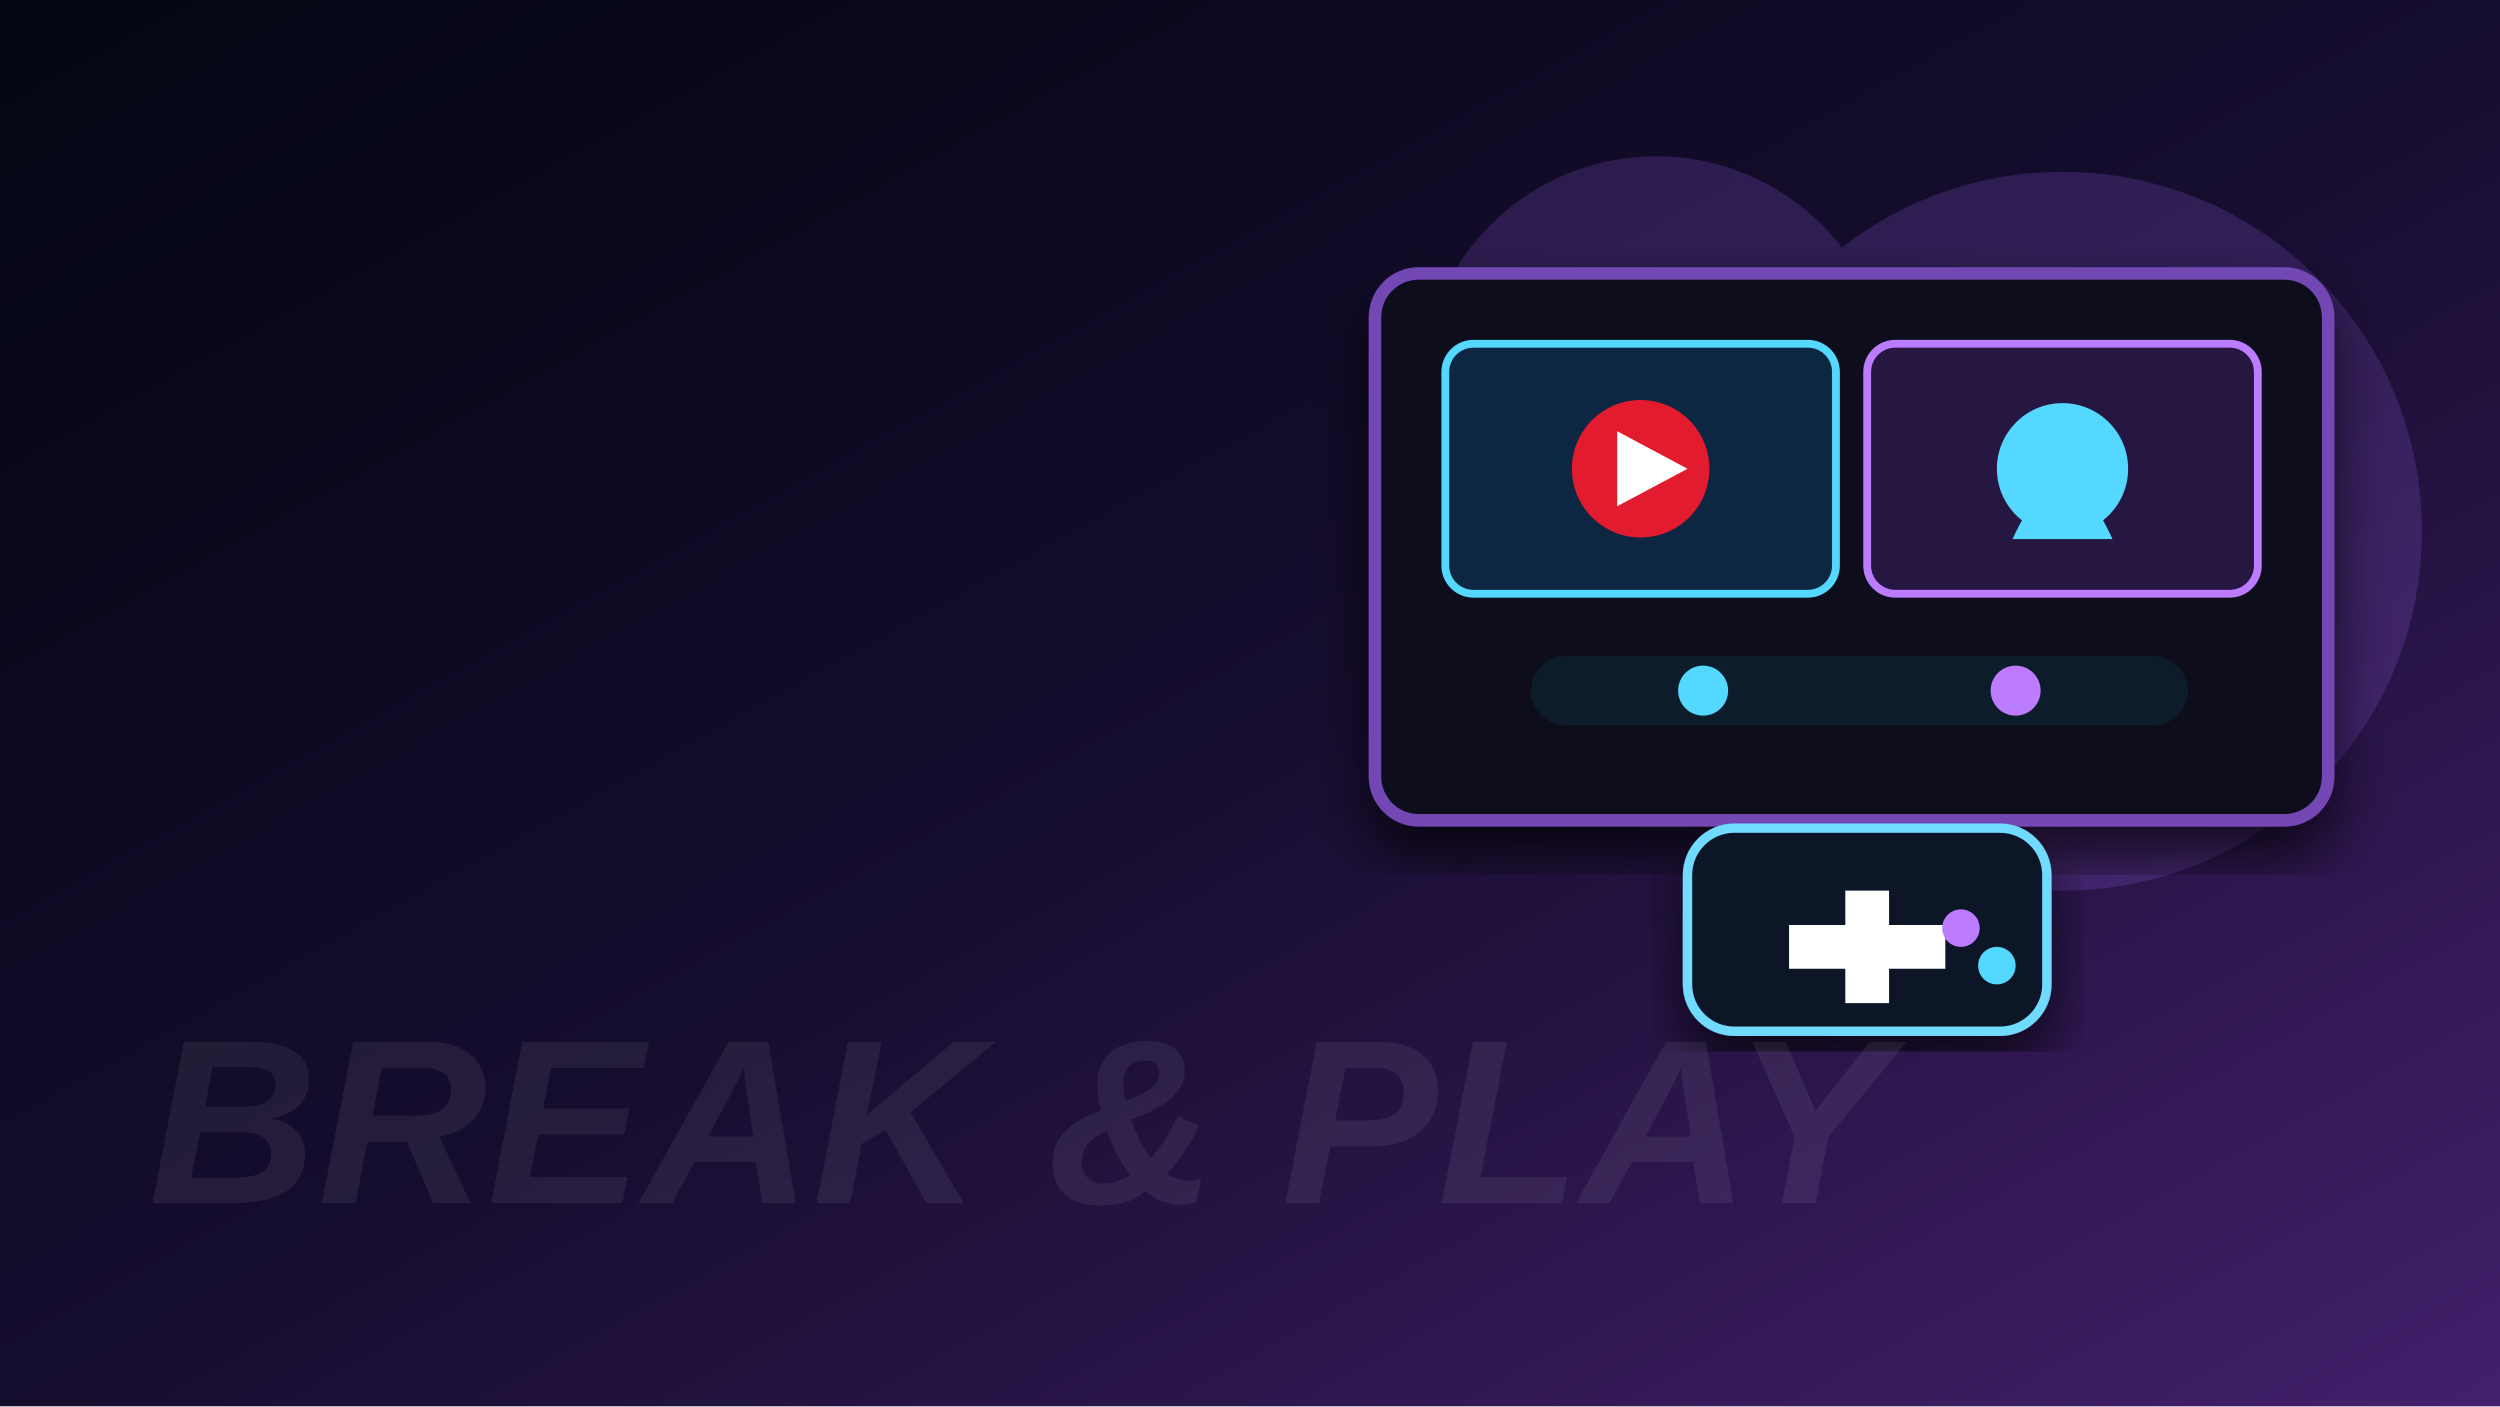
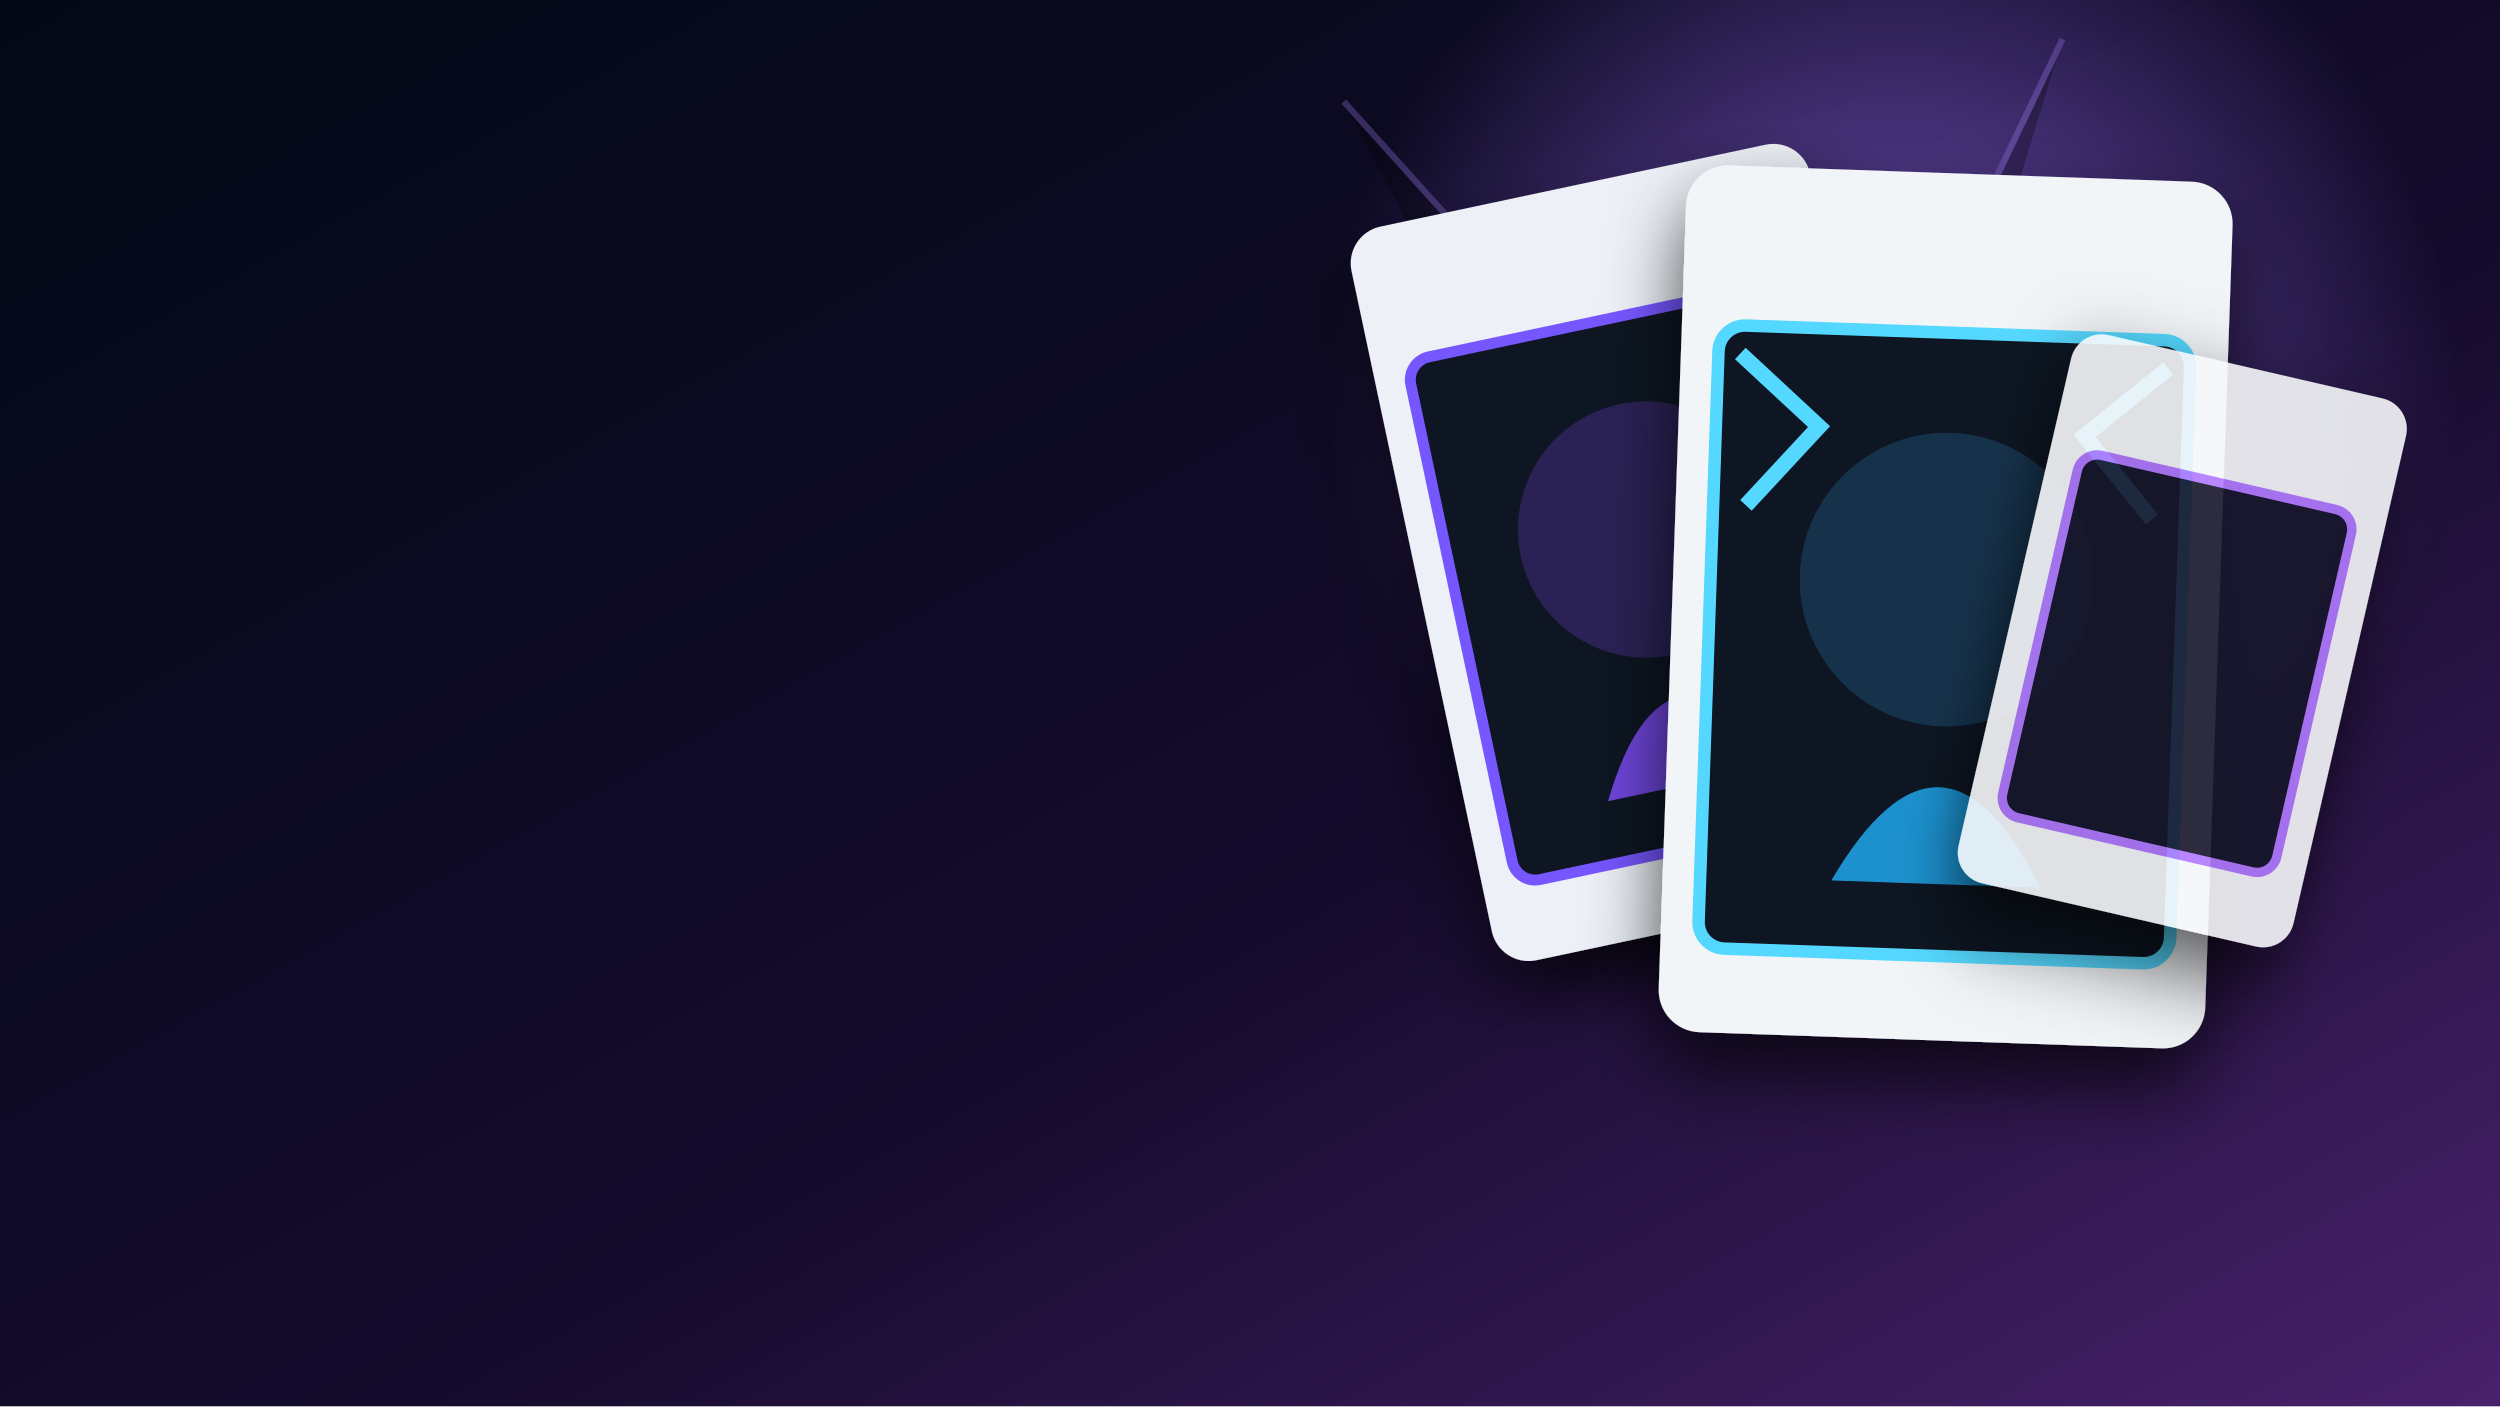
<svg xmlns="http://www.w3.org/2000/svg" viewBox="0 0 1600 900">
  <defs>
-     <linearGradient id="b" x2="1" y2="1">
-       <stop stop-color="#030612" />
-       <stop offset=".52" stop-color="#160d2f" />
-       <stop offset="1" stop-color="#43206c" />
+     <linearGradient id="bg" x1="0" y1="0" x2="1" y2="1">
+       <stop stop-color="#020914" />
+       <stop offset=".58" stop-color="#140b2c" />
+       <stop offset="1" stop-color="#48216b" />
    </linearGradient>
-     <filter id="s">
-       <feDropShadow dx="0" dy="20" stdDeviation="18" flood-opacity=".7" />
+     <radialGradient id="g">
+       <stop stop-color="#9e70ff" stop-opacity=".68" />
+       <stop offset="1" stop-color="#9e70ff" stop-opacity="0" />
+     </radialGradient>
+     <filter id="ds">
+       <feDropShadow dx="0" dy="24" stdDeviation="24" flood-opacity=".72" />
    </filter>
  </defs>
-   <rect width="1600" height="900" fill="url(#b)" />
-   <g opacity=".18" fill="#a56cff">
-     <circle cx="1060" cy="250" r="150" />
-     <circle cx="1320" cy="340" r="230" />
+   <rect width="1600" height="900" fill="url(#bg)" />
+   <circle cx="1210" cy="250" r="360" fill="url(#g)" />
+   <g opacity=".28" stroke="#a986ff" stroke-width="4">
+     <path d="M860 65l155 172-92 78 182 218" />
+     <path d="M1320 25l-98 205 78 46-116 195" />
  </g>
-   <g filter="url(#s)">
-     <rect x="880" y="175" width="610" height="350" rx="28" fill="#07111e" stroke="#7347b4" stroke-width="8" />
-     <rect x="925" y="220" width="250" height="160" rx="18" fill="#0b2743" stroke="#55d8ff" stroke-width="5" />
-     <rect x="1195" y="220" width="250" height="160" rx="18" fill="#281443" stroke="#bd7cff" stroke-width="5" />
-     <circle cx="1050" cy="300" r="44" fill="#e21b2d" />
-     <polygon points="1035,276 1035,324 1080,300" fill="#fff" />
-     <circle cx="1320" cy="300" r="42" fill="#55d8ff" />
-     <path d="M1288 345q32-70 64 0" fill="#55d8ff" />
-     <rect x="980" y="420" width="420" height="44" rx="22" fill="#101c2c" />
-     <circle cx="1090" cy="442" r="16" fill="#55d8ff" />
-     <circle cx="1290" cy="442" r="16" fill="#bd7cff" />
+   <g filter="url(#ds)" transform="translate(860 150) rotate(-12)">
+     <rect width="300" height="480" rx="24" fill="#edf1f7" />
+     <rect x="22" y="88" width="256" height="342" rx="15" fill="#101224" stroke="#7657ff" stroke-width="7" />
+     <circle cx="150" cy="225" r="82" fill="#2c2155" />
+     <path d="M90 390q60-112 120 0" fill="#6e45da" />
  </g>
-   <g filter="url(#s)" transform="translate(1080 530)">
-     <rect width="230" height="130" rx="30" fill="#0b1828" stroke="#70dbff" stroke-width="6" />
-     <path d="M65 62h36v-22h28v22h36v28h-36v22h-28V90H65z" fill="#fff" />
-     <circle cx="175" cy="64" r="12" fill="#bd7cff" />
-     <circle cx="198" cy="88" r="12" fill="#55d8ff" />
+   <g filter="url(#ds)" transform="translate(1080 105) rotate(2)">
+     <rect width="350" height="555" rx="27" fill="#f2f5f8" />
+     <rect x="24" y="102" width="302" height="399" rx="17" fill="#0d1320" stroke="#55d8ff" stroke-width="8" />
+     <circle cx="175" cy="260" r="94" fill="#17304c" />
+     <path d="M108 455q67-124 134 0" fill="#1e91ce" />
+     <path d="M38 120l52 45-45 52" fill="none" stroke="#55d8ff" stroke-width="10" />
+     <path d="M312 120l-52 45 45 52" fill="none" stroke="#55d8ff" stroke-width="10" />
  </g>
-   <text x="95" y="770" font-family="Arial" font-size="150" font-weight="900" font-style="italic" fill="#fff" opacity=".07">BREAK &amp; PLAY</text>
+   <g filter="url(#ds)" opacity=".9" transform="translate(1330 210) rotate(13)">
+     <rect width="220" height="360" rx="20" fill="#f6f7fa" />
+     <rect x="20" y="76" width="180" height="238" rx="13" fill="#15132a" stroke="#b17aff" stroke-width="6" />
+   </g>
</svg>
